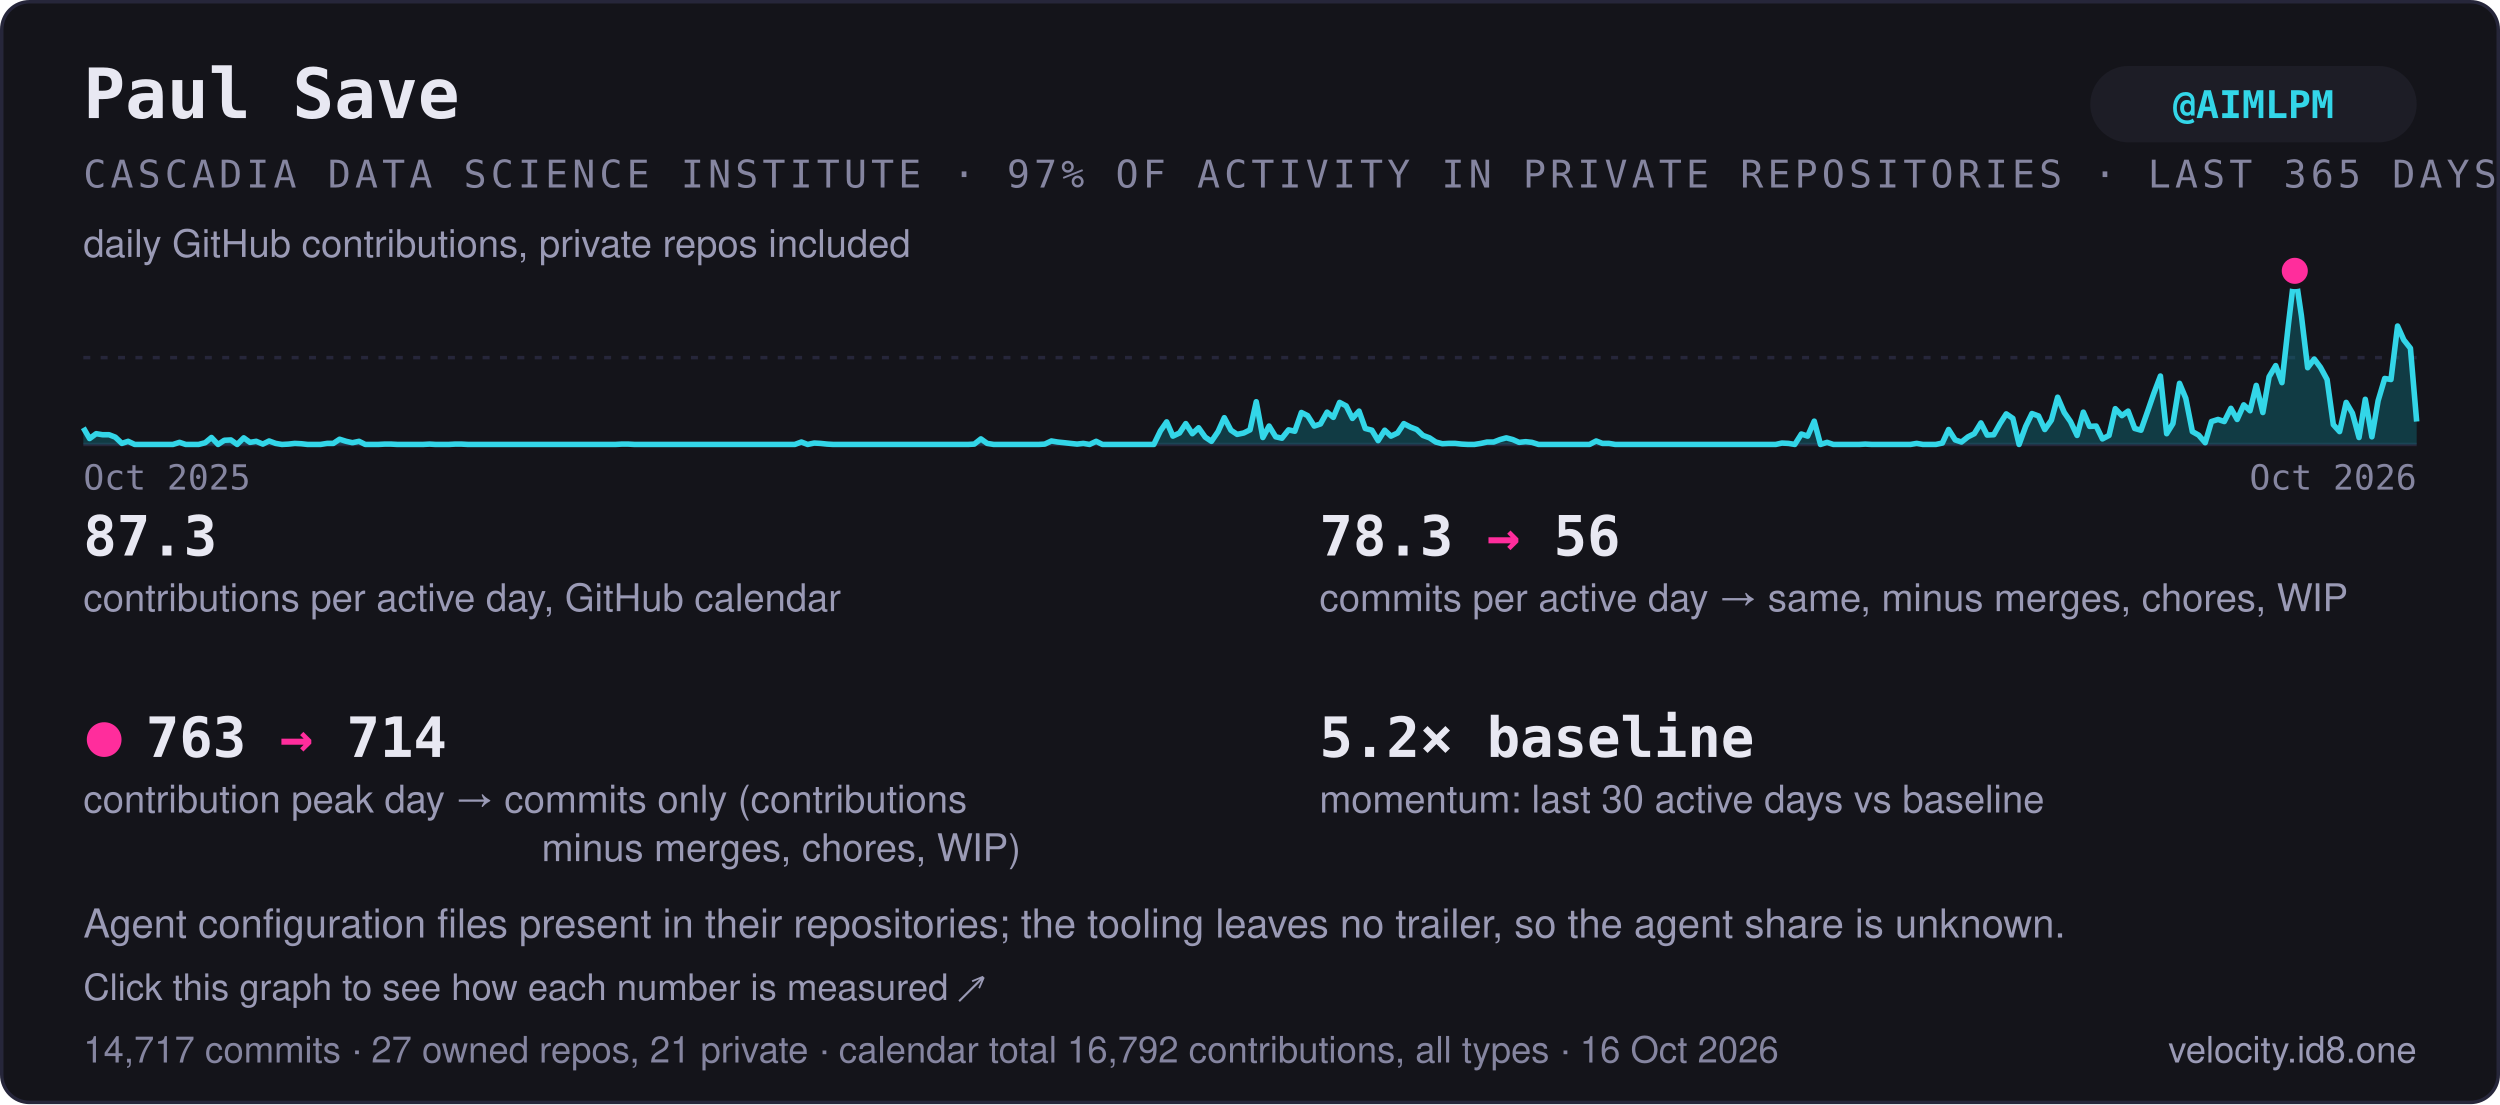
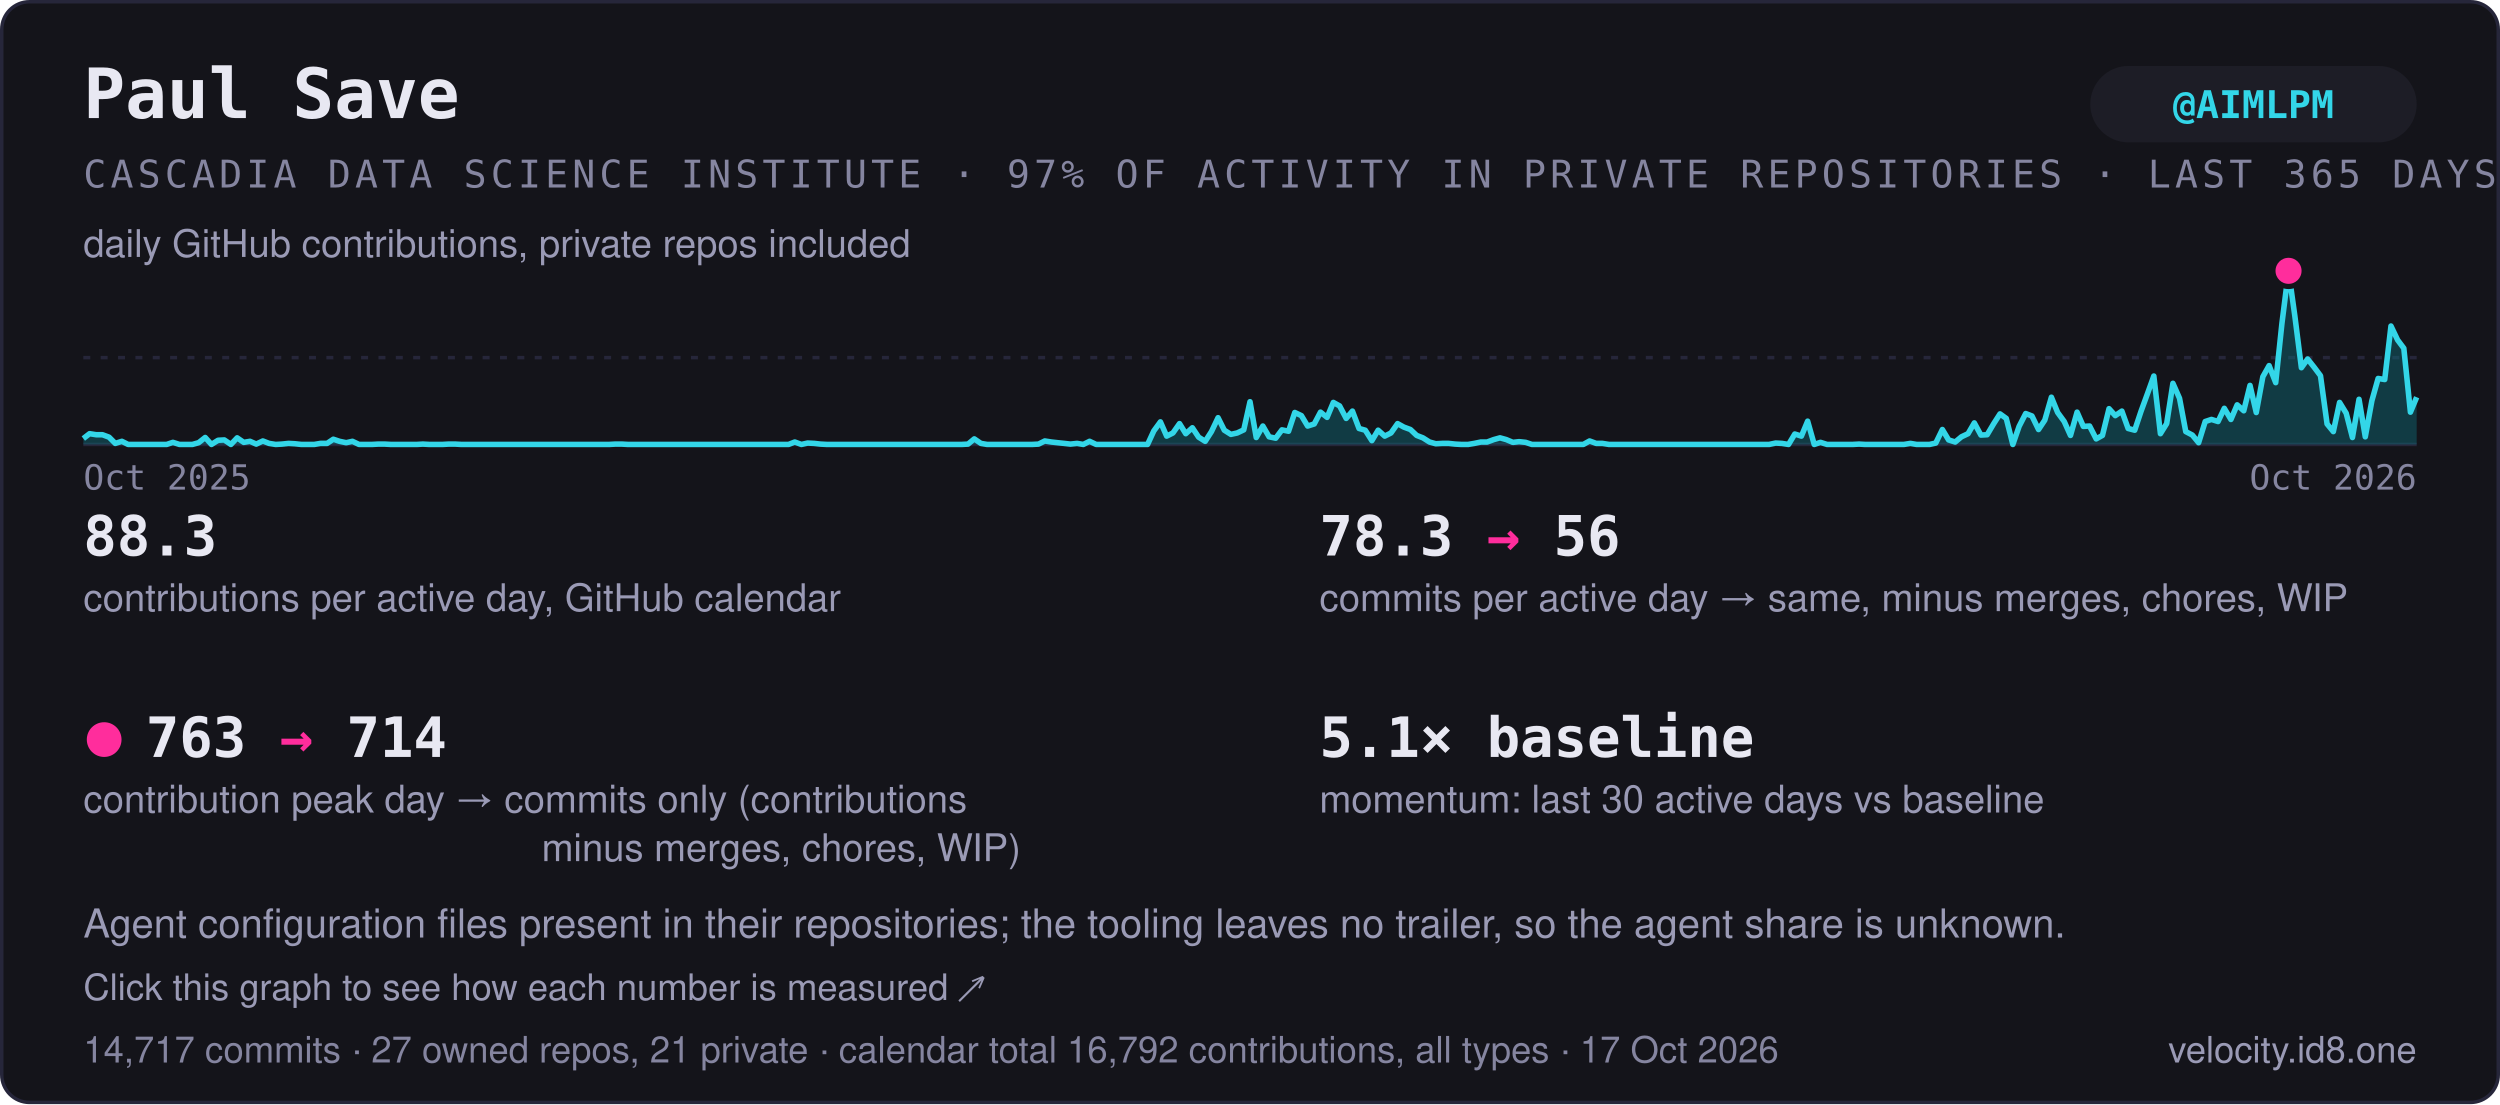
<svg xmlns="http://www.w3.org/2000/svg" width="720" height="318" viewBox="0 0 720 318" role="img" aria-label="Paul Save: Velocity Graph">
  <rect x="0.5" y="0.5" width="719" height="317" rx="8" fill="#14141A" stroke="#26263A" />
  <text x="24" y="34" font-family="Departure Mono, JetBrains Mono, ui-monospace, Menlo, monospace" font-size="20" font-weight="700" fill="#E8E8F2">Paul Save</text>
  <text x="24" y="54" font-family="Departure Mono, JetBrains Mono, ui-monospace, Menlo, monospace" font-size="11" letter-spacing="1.2" fill="#8585A0">CASCADIA DATA SCIENCE INSTITUTE · 97% OF ACTIVITY IN PRIVATE REPOSITORIES · LAST 365 DAYS</text>
  <rect x="602" y="19" width="94" height="22" rx="11" fill="#1D1D26" />
  <text x="649" y="34" text-anchor="middle" font-family="Departure Mono, JetBrains Mono, ui-monospace, Menlo, monospace" font-size="11" font-weight="600" fill="#33D6E8">@AIMLPM</text>
  <line x1="24" x2="696" y1="128" y2="128" stroke="#26263A" />
  <line x1="24" x2="696" y1="103.0" y2="103.0" stroke="#26263A" stroke-dasharray="2 3" />
-   <path d="M24.0,123.2 L25.8,126.3 L27.7,124.9 L29.5,125.2 L31.4,125.2 L33.2,125.9 L35.1,127.7 L36.9,127.1 L38.8,128.0 L40.6,128.0 L42.5,128.0 L44.3,128.0 L46.2,128.0 L48.0,128.0 L49.8,128.0 L51.7,127.4 L53.5,128.0 L55.4,128.0 L57.2,128.0 L59.1,127.5 L60.9,126.0 L62.8,128.0 L64.6,126.8 L66.5,126.7 L68.3,128.0 L70.2,126.1 L72.0,127.4 L73.8,127.1 L75.7,127.9 L77.5,127.0 L79.4,127.7 L81.2,128.0 L83.1,127.9 L84.9,127.7 L86.8,127.8 L88.6,128.0 L90.5,128.0 L92.3,128.0 L94.2,127.7 L96.0,127.7 L97.8,126.5 L99.7,127.1 L101.5,127.5 L103.4,127.1 L105.2,128.0 L107.1,128.0 L108.9,128.0 L110.8,127.9 L112.6,127.9 L114.5,128.0 L116.3,128.0 L118.2,128.0 L120.0,128.0 L121.8,128.0 L123.7,127.9 L125.5,128.0 L127.4,128.0 L129.2,128.0 L131.1,127.9 L132.9,127.9 L134.8,128.0 L136.6,128.0 L138.5,128.0 L140.3,128.0 L142.2,128.0 L144.0,128.0 L145.8,128.0 L147.7,128.0 L149.5,128.0 L151.4,128.0 L153.2,128.0 L155.1,128.0 L156.9,128.0 L158.8,128.0 L160.6,128.0 L162.5,128.0 L164.3,128.0 L166.2,128.0 L168.0,128.0 L169.8,128.0 L171.7,128.0 L173.5,128.0 L175.4,128.0 L177.2,128.0 L179.1,127.9 L180.9,127.9 L182.8,128.0 L184.6,128.0 L186.5,128.0 L188.3,128.0 L190.2,128.0 L192.0,128.0 L193.8,128.0 L195.7,128.0 L197.5,128.0 L199.4,128.0 L201.2,128.0 L203.1,128.0 L204.9,128.0 L206.8,128.0 L208.6,128.0 L210.5,128.0 L212.3,128.0 L214.2,128.0 L216.0,128.0 L217.8,128.0 L219.7,128.0 L221.5,128.0 L223.4,128.0 L225.2,128.0 L227.1,128.0 L228.9,128.0 L230.8,127.3 L232.6,128.0 L234.5,127.6 L236.3,127.7 L238.2,127.9 L240.0,128.0 L241.8,128.0 L243.7,128.0 L245.5,128.0 L247.4,128.0 L249.2,128.0 L251.1,128.0 L252.9,128.0 L254.8,128.0 L256.6,128.0 L258.5,128.0 L260.3,128.0 L262.2,128.0 L264.0,128.0 L265.8,128.0 L267.7,128.0 L269.5,128.0 L271.4,128.0 L273.2,128.0 L275.1,128.0 L276.9,128.0 L278.8,128.0 L280.6,127.9 L282.5,126.4 L284.3,127.7 L286.2,128.0 L288.0,128.0 L289.8,128.0 L291.7,128.0 L293.5,128.0 L295.4,128.0 L297.2,128.0 L299.1,128.0 L300.9,127.9 L302.8,127.0 L304.6,127.3 L306.5,127.5 L308.3,127.7 L310.2,127.9 L312.0,127.7 L313.8,128.0 L315.7,127.1 L317.5,128.0 L319.4,128.0 L321.2,128.0 L323.1,128.0 L324.9,128.0 L326.8,128.0 L328.6,128.0 L330.5,128.0 L332.3,128.0 L334.2,124.1 L336.0,121.5 L337.8,125.6 L339.7,124.7 L341.5,122.0 L343.4,124.9 L345.2,123.2 L347.1,125.9 L348.9,127.1 L350.8,124.3 L352.6,120.3 L354.5,123.9 L356.3,125.1 L358.2,124.7 L360.0,123.8 L361.8,115.7 L363.7,126.0 L365.5,122.7 L367.4,125.8 L369.2,126.2 L371.1,123.8 L372.9,124.2 L374.8,118.8 L376.6,119.7 L378.5,122.7 L380.3,122.1 L382.2,118.7 L384.0,120.2 L385.8,115.9 L387.7,116.9 L389.5,120.5 L391.4,118.4 L393.2,123.4 L395.1,123.9 L396.9,126.9 L398.8,123.9 L400.6,125.6 L402.5,124.7 L404.3,122.0 L406.2,123.0 L408.0,123.7 L409.8,125.4 L411.7,126.1 L413.5,127.3 L415.4,127.8 L417.2,127.7 L419.1,127.7 L420.9,127.9 L422.8,128.0 L424.6,128.0 L426.5,127.7 L428.3,127.3 L430.2,127.3 L432.0,126.6 L433.8,126.1 L435.7,126.6 L437.5,127.4 L439.4,127.2 L441.2,127.4 L443.1,128.0 L444.9,128.0 L446.8,128.0 L448.6,128.0 L450.5,128.0 L452.3,128.0 L454.2,128.0 L456.0,128.0 L457.8,128.0 L459.7,127.0 L461.5,127.7 L463.4,127.7 L465.2,128.0 L467.1,128.0 L468.9,128.0 L470.8,128.0 L472.6,128.0 L474.5,128.0 L476.3,128.0 L478.2,128.0 L480.0,128.0 L481.8,128.0 L483.7,128.0 L485.5,128.0 L487.4,128.0 L489.2,128.0 L491.1,128.0 L492.9,128.0 L494.8,128.0 L496.6,128.0 L498.5,128.0 L500.3,128.0 L502.2,128.0 L504.0,128.0 L505.8,128.0 L507.7,128.0 L509.5,128.0 L511.4,128.0 L513.2,127.6 L515.1,127.7 L516.9,128.0 L518.8,125.0 L520.6,125.6 L522.5,121.3 L524.3,128.0 L526.2,127.4 L528.0,128.0 L529.8,128.0 L531.7,128.0 L533.5,128.0 L535.4,128.0 L537.2,127.9 L539.1,128.0 L540.9,128.0 L542.8,128.0 L544.6,128.0 L546.5,128.0 L548.3,128.0 L550.2,128.0 L552.0,127.7 L553.8,128.0 L555.7,128.0 L557.5,128.0 L559.4,127.6 L561.2,123.7 L563.1,126.7 L564.9,127.3 L566.8,125.8 L568.6,124.9 L570.5,121.8 L572.3,125.3 L574.2,125.2 L576.0,122.0 L577.8,119.2 L579.7,120.5 L581.5,128.0 L583.4,122.8 L585.2,119.1 L587.1,119.8 L588.9,123.7 L590.8,121.0 L592.6,114.4 L594.5,118.8 L596.3,121.4 L598.2,125.4 L600.0,118.7 L601.8,122.8 L603.7,122.7 L605.5,126.4 L607.4,125.4 L609.2,117.7 L611.1,119.7 L612.9,118.4 L614.8,123.4 L616.6,123.9 L618.5,118.5 L620.3,113.3 L622.2,108.3 L624.0,124.9 L625.8,122.0 L627.7,110.4 L629.5,114.7 L631.4,124.3 L633.2,125.3 L635.1,127.5 L636.9,121.4 L638.8,120.8 L640.6,121.4 L642.5,117.6 L644.3,120.8 L646.2,116.6 L648.0,118.3 L649.8,111.0 L651.7,118.8 L653.5,108.5 L655.4,105.3 L657.2,110.2 L659.1,93.1 L660.9,78.0 L662.8,90.9 L664.6,105.9 L666.5,103.4 L668.3,105.8 L670.2,109.3 L672.0,122.3 L673.8,124.3 L675.7,115.9 L677.5,119.0 L679.4,126.0 L681.2,115.0 L683.1,125.8 L684.9,115.4 L686.8,109.0 L688.6,109.3 L690.5,93.9 L692.3,97.9 L694.2,100.3 L696.0,121.4 L696.0,128 L24,128 Z" fill="#0F6B78" fill-opacity="0.45" />
-   <path d="M24.0,123.2 L25.8,126.3 L27.7,124.9 L29.5,125.2 L31.4,125.2 L33.2,125.9 L35.1,127.7 L36.9,127.1 L38.8,128.0 L40.6,128.0 L42.5,128.0 L44.3,128.0 L46.2,128.0 L48.0,128.0 L49.8,128.0 L51.7,127.4 L53.5,128.0 L55.4,128.0 L57.2,128.0 L59.1,127.5 L60.9,126.0 L62.8,128.0 L64.6,126.8 L66.5,126.7 L68.3,128.0 L70.2,126.1 L72.0,127.4 L73.8,127.1 L75.7,127.9 L77.5,127.0 L79.4,127.7 L81.2,128.0 L83.1,127.9 L84.9,127.7 L86.8,127.8 L88.6,128.0 L90.5,128.0 L92.3,128.0 L94.2,127.7 L96.0,127.7 L97.8,126.5 L99.7,127.1 L101.5,127.5 L103.4,127.1 L105.2,128.0 L107.1,128.0 L108.9,128.0 L110.8,127.9 L112.6,127.9 L114.5,128.0 L116.3,128.0 L118.2,128.0 L120.0,128.0 L121.8,128.0 L123.7,127.9 L125.5,128.0 L127.4,128.0 L129.2,128.0 L131.1,127.9 L132.9,127.9 L134.8,128.0 L136.6,128.0 L138.5,128.0 L140.3,128.0 L142.2,128.0 L144.0,128.0 L145.8,128.0 L147.7,128.0 L149.5,128.0 L151.4,128.0 L153.2,128.0 L155.1,128.0 L156.9,128.0 L158.8,128.0 L160.6,128.0 L162.5,128.0 L164.3,128.0 L166.2,128.0 L168.0,128.0 L169.8,128.0 L171.7,128.0 L173.5,128.0 L175.4,128.0 L177.2,128.0 L179.1,127.9 L180.9,127.9 L182.8,128.0 L184.6,128.0 L186.5,128.0 L188.3,128.0 L190.2,128.0 L192.0,128.0 L193.8,128.0 L195.7,128.0 L197.5,128.0 L199.4,128.0 L201.2,128.0 L203.1,128.0 L204.9,128.0 L206.8,128.0 L208.6,128.0 L210.5,128.0 L212.3,128.0 L214.2,128.0 L216.0,128.0 L217.8,128.0 L219.7,128.0 L221.5,128.0 L223.4,128.0 L225.2,128.0 L227.1,128.0 L228.9,128.0 L230.8,127.3 L232.6,128.0 L234.5,127.6 L236.3,127.7 L238.2,127.9 L240.0,128.0 L241.8,128.0 L243.7,128.0 L245.5,128.0 L247.4,128.0 L249.2,128.0 L251.1,128.0 L252.9,128.0 L254.8,128.0 L256.6,128.0 L258.5,128.0 L260.3,128.0 L262.2,128.0 L264.0,128.0 L265.8,128.0 L267.7,128.0 L269.5,128.0 L271.4,128.0 L273.2,128.0 L275.1,128.0 L276.9,128.0 L278.8,128.0 L280.6,127.9 L282.5,126.4 L284.3,127.7 L286.2,128.0 L288.0,128.0 L289.8,128.0 L291.7,128.0 L293.5,128.0 L295.4,128.0 L297.2,128.0 L299.1,128.0 L300.9,127.9 L302.8,127.0 L304.6,127.3 L306.5,127.5 L308.3,127.7 L310.2,127.9 L312.0,127.7 L313.8,128.0 L315.7,127.1 L317.5,128.0 L319.4,128.0 L321.2,128.0 L323.1,128.0 L324.9,128.0 L326.8,128.0 L328.6,128.0 L330.5,128.0 L332.3,128.0 L334.2,124.1 L336.0,121.5 L337.8,125.6 L339.7,124.7 L341.5,122.0 L343.4,124.9 L345.2,123.2 L347.1,125.9 L348.9,127.1 L350.8,124.3 L352.6,120.3 L354.5,123.9 L356.3,125.1 L358.2,124.7 L360.0,123.8 L361.8,115.7 L363.7,126.0 L365.5,122.7 L367.4,125.8 L369.2,126.2 L371.1,123.8 L372.9,124.2 L374.8,118.8 L376.6,119.7 L378.5,122.7 L380.3,122.1 L382.2,118.7 L384.0,120.2 L385.8,115.9 L387.7,116.9 L389.5,120.5 L391.4,118.4 L393.2,123.4 L395.1,123.9 L396.9,126.9 L398.8,123.9 L400.6,125.6 L402.5,124.7 L404.3,122.0 L406.2,123.0 L408.0,123.7 L409.8,125.4 L411.7,126.1 L413.5,127.3 L415.4,127.8 L417.2,127.7 L419.1,127.7 L420.9,127.9 L422.8,128.0 L424.6,128.0 L426.5,127.7 L428.3,127.3 L430.2,127.3 L432.0,126.6 L433.8,126.1 L435.7,126.6 L437.5,127.4 L439.4,127.2 L441.2,127.4 L443.1,128.0 L444.9,128.0 L446.8,128.0 L448.6,128.0 L450.5,128.0 L452.3,128.0 L454.2,128.0 L456.0,128.0 L457.8,128.0 L459.7,127.0 L461.5,127.7 L463.4,127.7 L465.2,128.0 L467.1,128.0 L468.9,128.0 L470.8,128.0 L472.6,128.0 L474.5,128.0 L476.3,128.0 L478.2,128.0 L480.0,128.0 L481.8,128.0 L483.7,128.0 L485.5,128.0 L487.4,128.0 L489.2,128.0 L491.1,128.0 L492.9,128.0 L494.8,128.0 L496.6,128.0 L498.5,128.0 L500.3,128.0 L502.2,128.0 L504.0,128.0 L505.8,128.0 L507.7,128.0 L509.5,128.0 L511.4,128.0 L513.2,127.6 L515.1,127.7 L516.9,128.0 L518.8,125.0 L520.6,125.6 L522.5,121.3 L524.3,128.0 L526.2,127.4 L528.0,128.0 L529.8,128.0 L531.7,128.0 L533.5,128.0 L535.4,128.0 L537.2,127.9 L539.1,128.0 L540.9,128.0 L542.8,128.0 L544.6,128.0 L546.5,128.0 L548.3,128.0 L550.2,128.0 L552.0,127.7 L553.8,128.0 L555.7,128.0 L557.5,128.0 L559.4,127.6 L561.2,123.7 L563.1,126.7 L564.9,127.3 L566.8,125.8 L568.6,124.9 L570.5,121.8 L572.3,125.3 L574.2,125.2 L576.0,122.0 L577.8,119.2 L579.7,120.5 L581.5,128.0 L583.4,122.8 L585.2,119.1 L587.1,119.8 L588.9,123.7 L590.8,121.0 L592.6,114.4 L594.5,118.8 L596.3,121.4 L598.2,125.4 L600.0,118.7 L601.8,122.8 L603.7,122.7 L605.5,126.4 L607.4,125.4 L609.2,117.7 L611.1,119.7 L612.9,118.4 L614.8,123.4 L616.6,123.9 L618.5,118.5 L620.3,113.3 L622.2,108.3 L624.0,124.9 L625.8,122.0 L627.7,110.4 L629.5,114.7 L631.4,124.3 L633.2,125.3 L635.1,127.5 L636.9,121.4 L638.8,120.8 L640.6,121.4 L642.5,117.6 L644.3,120.8 L646.2,116.6 L648.0,118.3 L649.8,111.0 L651.7,118.8 L653.5,108.5 L655.4,105.3 L657.2,110.2 L659.1,93.1 L660.9,78.0 L662.8,90.9 L664.6,105.9 L666.5,103.4 L668.3,105.8 L670.2,109.3 L672.0,122.3 L673.8,124.3 L675.7,115.9 L677.5,119.0 L679.4,126.0 L681.2,115.0 L683.1,125.8 L684.9,115.4 L686.8,109.0 L688.6,109.3 L690.5,93.9 L692.3,97.9 L694.2,100.3 L696.0,121.4" fill="none" stroke="#33D6E8" stroke-width="1.6" stroke-linejoin="round" />
-   <circle cx="660.9" cy="78.0" r="4.5" fill="#FF2D9C" stroke="#14141A" stroke-width="1.5" />
+   <path d="M24.0,126.3 L25.8,124.9 L27.7,125.2 L29.5,125.2 L31.4,125.9 L33.2,127.7 L35.1,127.1 L36.9,128.0 L38.8,128.0 L40.6,128.0 L42.5,128.0 L44.3,128.0 L46.2,128.0 L48.0,128.0 L49.8,127.4 L51.7,128.0 L53.5,128.0 L55.4,128.0 L57.2,127.5 L59.1,126.0 L60.9,128.0 L62.8,126.8 L64.6,126.7 L66.5,128.0 L68.3,126.1 L70.2,127.4 L72.0,127.1 L73.8,127.9 L75.7,127.0 L77.5,127.7 L79.4,128.0 L81.2,127.9 L83.1,127.7 L84.9,127.8 L86.8,128.0 L88.6,128.0 L90.5,128.0 L92.3,127.7 L94.2,127.7 L96.0,126.5 L97.8,127.1 L99.7,127.5 L101.5,127.1 L103.4,128.0 L105.2,128.0 L107.1,128.0 L108.9,127.9 L110.8,127.9 L112.6,128.0 L114.5,128.0 L116.3,128.0 L118.2,128.0 L120.0,128.0 L121.8,127.9 L123.7,128.0 L125.5,128.0 L127.4,128.0 L129.2,127.9 L131.1,127.9 L132.9,128.0 L134.8,128.0 L136.6,128.0 L138.5,128.0 L140.3,128.0 L142.2,128.0 L144.0,128.0 L145.8,128.0 L147.7,128.0 L149.5,128.0 L151.4,128.0 L153.2,128.0 L155.1,128.0 L156.9,128.0 L158.8,128.0 L160.6,128.0 L162.5,128.0 L164.3,128.0 L166.2,128.0 L168.0,128.0 L169.8,128.0 L171.7,128.0 L173.5,128.0 L175.4,128.0 L177.2,127.9 L179.1,127.9 L180.9,128.0 L182.8,128.0 L184.6,128.0 L186.5,128.0 L188.3,128.0 L190.2,128.0 L192.0,128.0 L193.8,128.0 L195.7,128.0 L197.5,128.0 L199.4,128.0 L201.2,128.0 L203.1,128.0 L204.9,128.0 L206.8,128.0 L208.6,128.0 L210.5,128.0 L212.3,128.0 L214.2,128.0 L216.0,128.0 L217.8,128.0 L219.7,128.0 L221.5,128.0 L223.4,128.0 L225.2,128.0 L227.1,128.0 L228.9,127.3 L230.8,128.0 L232.6,127.6 L234.5,127.7 L236.3,127.9 L238.2,128.0 L240.0,128.0 L241.8,128.0 L243.7,128.0 L245.5,128.0 L247.4,128.0 L249.2,128.0 L251.1,128.0 L252.9,128.0 L254.8,128.0 L256.6,128.0 L258.5,128.0 L260.3,128.0 L262.2,128.0 L264.0,128.0 L265.8,128.0 L267.7,128.0 L269.5,128.0 L271.4,128.0 L273.2,128.0 L275.1,128.0 L276.9,128.0 L278.8,127.9 L280.6,126.4 L282.5,127.7 L284.3,128.0 L286.2,128.0 L288.0,128.0 L289.8,128.0 L291.7,128.0 L293.5,128.0 L295.4,128.0 L297.2,128.0 L299.1,127.9 L300.9,127.0 L302.8,127.3 L304.6,127.5 L306.5,127.7 L308.3,127.9 L310.2,127.7 L312.0,128.0 L313.8,127.1 L315.7,128.0 L317.5,128.0 L319.4,128.0 L321.2,128.0 L323.1,128.0 L324.9,128.0 L326.8,128.0 L328.6,128.0 L330.5,128.0 L332.3,124.1 L334.2,121.5 L336.0,125.6 L337.8,124.7 L339.7,122.0 L341.5,124.9 L343.4,123.2 L345.2,125.9 L347.1,127.1 L348.9,124.3 L350.8,120.3 L352.6,123.9 L354.5,125.1 L356.3,124.7 L358.2,123.8 L360.0,115.7 L361.8,126.0 L363.7,122.7 L365.5,125.8 L367.4,126.2 L369.2,123.8 L371.1,124.2 L372.9,118.8 L374.8,119.7 L376.6,122.7 L378.5,122.1 L380.3,118.7 L382.2,120.2 L384.0,115.9 L385.8,116.9 L387.7,120.5 L389.5,118.4 L391.4,123.4 L393.2,123.9 L395.1,126.9 L396.9,123.9 L398.8,125.6 L400.6,124.7 L402.5,122.0 L404.3,123.0 L406.2,123.7 L408.0,125.4 L409.8,126.1 L411.7,127.3 L413.5,127.8 L415.4,127.7 L417.2,127.7 L419.1,127.9 L420.9,128.0 L422.8,128.0 L424.6,127.7 L426.5,127.3 L428.3,127.3 L430.2,126.6 L432.0,126.1 L433.8,126.6 L435.7,127.4 L437.5,127.2 L439.4,127.4 L441.2,128.0 L443.1,128.0 L444.9,128.0 L446.8,128.0 L448.6,128.0 L450.5,128.0 L452.3,128.0 L454.2,128.0 L456.0,128.0 L457.8,127.0 L459.7,127.7 L461.5,127.7 L463.4,128.0 L465.2,128.0 L467.1,128.0 L468.9,128.0 L470.8,128.0 L472.6,128.0 L474.5,128.0 L476.3,128.0 L478.2,128.0 L480.0,128.0 L481.8,128.0 L483.7,128.0 L485.5,128.0 L487.4,128.0 L489.2,128.0 L491.1,128.0 L492.9,128.0 L494.8,128.0 L496.6,128.0 L498.5,128.0 L500.3,128.0 L502.2,128.0 L504.0,128.0 L505.8,128.0 L507.7,128.0 L509.5,128.0 L511.4,127.6 L513.2,127.7 L515.1,128.0 L516.9,125.0 L518.8,125.6 L520.6,121.3 L522.5,128.0 L524.3,127.4 L526.2,128.0 L528.0,128.0 L529.8,128.0 L531.7,128.0 L533.5,128.0 L535.4,127.9 L537.2,128.0 L539.1,128.0 L540.9,128.0 L542.8,128.0 L544.6,128.0 L546.5,128.0 L548.3,128.0 L550.2,127.7 L552.0,128.0 L553.8,128.0 L555.7,128.0 L557.5,127.6 L559.4,123.7 L561.2,126.7 L563.1,127.3 L564.9,125.8 L566.8,124.9 L568.6,121.8 L570.5,125.3 L572.3,125.2 L574.2,122.0 L576.0,119.2 L577.8,120.5 L579.7,128.0 L581.5,122.8 L583.4,119.1 L585.2,119.8 L587.1,123.7 L588.9,121.0 L590.8,114.4 L592.6,118.8 L594.5,121.4 L596.3,125.4 L598.2,118.7 L600.0,122.8 L601.8,122.7 L603.7,126.4 L605.5,125.4 L607.4,117.7 L609.2,119.7 L611.1,118.4 L612.9,123.4 L614.8,123.9 L616.6,118.5 L618.5,113.3 L620.3,108.3 L622.2,124.9 L624.0,122.0 L625.8,110.4 L627.7,114.7 L629.5,124.3 L631.4,125.3 L633.2,127.5 L635.1,121.4 L636.9,120.8 L638.8,121.4 L640.6,117.6 L642.5,120.8 L644.3,116.6 L646.2,118.3 L648.0,111.0 L649.8,118.8 L651.7,108.5 L653.5,105.3 L655.4,110.2 L657.2,93.1 L659.1,78.0 L660.9,90.9 L662.8,105.9 L664.6,103.4 L666.5,105.8 L668.3,108.2 L670.2,122.1 L672.0,124.3 L673.8,115.9 L675.7,119.0 L677.5,126.0 L679.4,115.0 L681.2,125.8 L683.1,115.4 L684.9,109.0 L686.8,109.3 L688.6,93.9 L690.5,97.9 L692.3,100.3 L694.2,118.7 L696.0,114.4 L696.0,128 L24,128 Z" fill="#0F6B78" fill-opacity="0.45" />
+   <path d="M24.0,126.3 L25.8,124.9 L27.7,125.2 L29.5,125.2 L31.4,125.9 L33.2,127.7 L35.1,127.1 L36.9,128.0 L38.8,128.0 L40.6,128.0 L42.5,128.0 L44.3,128.0 L46.2,128.0 L48.0,128.0 L49.8,127.4 L51.7,128.0 L53.5,128.0 L55.4,128.0 L57.2,127.5 L59.1,126.0 L60.9,128.0 L62.8,126.8 L64.6,126.7 L66.5,128.0 L68.3,126.1 L70.2,127.4 L72.0,127.1 L73.8,127.9 L75.7,127.0 L77.5,127.7 L79.4,128.0 L81.2,127.9 L83.1,127.7 L84.9,127.8 L86.8,128.0 L88.6,128.0 L90.5,128.0 L92.3,127.7 L94.2,127.7 L96.0,126.5 L97.8,127.1 L99.7,127.5 L101.5,127.1 L103.4,128.0 L105.2,128.0 L107.1,128.0 L108.9,127.9 L110.8,127.9 L112.6,128.0 L114.5,128.0 L116.3,128.0 L118.2,128.0 L120.0,128.0 L121.8,127.9 L123.7,128.0 L125.5,128.0 L127.4,128.0 L129.2,127.9 L131.1,127.9 L132.9,128.0 L134.8,128.0 L136.6,128.0 L138.5,128.0 L140.3,128.0 L142.2,128.0 L144.0,128.0 L145.8,128.0 L147.7,128.0 L149.5,128.0 L151.4,128.0 L153.2,128.0 L155.1,128.0 L156.9,128.0 L158.8,128.0 L160.6,128.0 L162.5,128.0 L164.3,128.0 L166.2,128.0 L168.0,128.0 L169.8,128.0 L171.7,128.0 L173.5,128.0 L175.4,128.0 L177.2,127.9 L179.1,127.9 L180.9,128.0 L182.8,128.0 L184.6,128.0 L186.5,128.0 L188.3,128.0 L190.2,128.0 L192.0,128.0 L193.8,128.0 L195.7,128.0 L197.5,128.0 L199.4,128.0 L201.2,128.0 L203.1,128.0 L204.9,128.0 L206.8,128.0 L208.6,128.0 L210.5,128.0 L212.3,128.0 L214.2,128.0 L216.0,128.0 L217.8,128.0 L219.7,128.0 L221.5,128.0 L223.4,128.0 L225.2,128.0 L227.1,128.0 L228.9,127.3 L230.8,128.0 L232.6,127.6 L234.5,127.7 L236.3,127.9 L238.2,128.0 L240.0,128.0 L241.8,128.0 L243.7,128.0 L245.5,128.0 L247.4,128.0 L249.2,128.0 L251.1,128.0 L252.9,128.0 L254.8,128.0 L256.6,128.0 L258.5,128.0 L260.3,128.0 L262.2,128.0 L264.0,128.0 L265.8,128.0 L267.7,128.0 L269.5,128.0 L271.4,128.0 L273.2,128.0 L275.1,128.0 L276.9,128.0 L278.8,127.9 L280.6,126.4 L282.5,127.7 L284.3,128.0 L286.2,128.0 L288.0,128.0 L289.8,128.0 L291.7,128.0 L293.5,128.0 L295.4,128.0 L297.2,128.0 L299.1,127.9 L300.9,127.0 L302.8,127.3 L304.6,127.5 L306.5,127.7 L308.3,127.9 L310.2,127.7 L312.0,128.0 L313.8,127.1 L315.7,128.0 L317.5,128.0 L319.4,128.0 L321.2,128.0 L323.1,128.0 L324.9,128.0 L326.8,128.0 L328.6,128.0 L330.5,128.0 L332.3,124.1 L334.2,121.5 L336.0,125.6 L337.8,124.7 L339.7,122.0 L341.5,124.9 L343.4,123.2 L345.2,125.9 L347.1,127.1 L348.9,124.3 L350.8,120.3 L352.6,123.9 L354.5,125.1 L356.3,124.7 L358.2,123.8 L360.0,115.7 L361.8,126.0 L363.7,122.7 L365.5,125.8 L367.4,126.2 L369.2,123.8 L371.1,124.2 L372.9,118.8 L374.8,119.7 L376.6,122.7 L378.5,122.1 L380.3,118.7 L382.2,120.2 L384.0,115.9 L385.8,116.9 L387.7,120.5 L389.5,118.4 L391.4,123.4 L393.2,123.9 L395.1,126.9 L396.9,123.9 L398.8,125.6 L400.6,124.7 L402.5,122.0 L404.3,123.0 L406.2,123.7 L408.0,125.4 L409.8,126.1 L411.7,127.3 L413.5,127.8 L415.4,127.7 L417.2,127.7 L419.1,127.9 L420.9,128.0 L422.8,128.0 L424.6,127.7 L426.5,127.3 L428.3,127.3 L430.2,126.6 L432.0,126.1 L433.8,126.6 L435.7,127.4 L437.5,127.2 L439.4,127.4 L441.2,128.0 L443.1,128.0 L444.9,128.0 L446.8,128.0 L448.6,128.0 L450.5,128.0 L452.3,128.0 L454.2,128.0 L456.0,128.0 L457.8,127.0 L459.7,127.7 L461.5,127.7 L463.4,128.0 L465.2,128.0 L467.1,128.0 L468.9,128.0 L470.8,128.0 L472.6,128.0 L474.5,128.0 L476.3,128.0 L478.2,128.0 L480.0,128.0 L481.8,128.0 L483.7,128.0 L485.5,128.0 L487.4,128.0 L489.2,128.0 L491.1,128.0 L492.9,128.0 L494.8,128.0 L496.6,128.0 L498.5,128.0 L500.3,128.0 L502.2,128.0 L504.0,128.0 L505.8,128.0 L507.7,128.0 L509.5,128.0 L511.4,127.6 L513.2,127.7 L515.1,128.0 L516.9,125.0 L518.8,125.6 L520.6,121.3 L522.5,128.0 L524.3,127.4 L526.2,128.0 L528.0,128.0 L529.8,128.0 L531.7,128.0 L533.5,128.0 L535.4,127.9 L537.2,128.0 L539.1,128.0 L540.9,128.0 L542.8,128.0 L544.6,128.0 L546.5,128.0 L548.3,128.0 L550.2,127.7 L552.0,128.0 L553.8,128.0 L555.7,128.0 L557.5,127.6 L559.4,123.7 L561.2,126.7 L563.1,127.3 L564.9,125.8 L566.8,124.9 L568.6,121.8 L570.5,125.3 L572.3,125.2 L574.2,122.0 L576.0,119.2 L577.8,120.5 L579.7,128.0 L581.5,122.8 L583.4,119.1 L585.2,119.8 L587.1,123.7 L588.9,121.0 L590.8,114.4 L592.6,118.8 L594.5,121.4 L596.3,125.4 L598.2,118.7 L600.0,122.8 L601.8,122.7 L603.7,126.4 L605.5,125.4 L607.4,117.7 L609.2,119.7 L611.1,118.4 L612.9,123.4 L614.8,123.9 L616.6,118.5 L618.5,113.3 L620.3,108.3 L622.2,124.9 L624.0,122.0 L625.8,110.4 L627.7,114.7 L629.5,124.3 L631.4,125.3 L633.2,127.5 L635.1,121.4 L636.9,120.8 L638.8,121.4 L640.6,117.6 L642.5,120.8 L644.3,116.6 L646.2,118.3 L648.0,111.0 L649.8,118.8 L651.7,108.5 L653.5,105.3 L655.4,110.2 L657.2,93.1 L659.1,78.0 L660.9,90.9 L662.8,105.9 L664.6,103.4 L666.5,105.8 L668.3,108.2 L670.2,122.1 L672.0,124.3 L673.8,115.9 L675.7,119.0 L677.5,126.0 L679.4,115.0 L681.2,125.8 L683.1,115.4 L684.9,109.0 L686.8,109.3 L688.6,93.9 L690.5,97.9 L692.3,100.3 L694.2,118.7 L696.0,114.4" fill="none" stroke="#33D6E8" stroke-width="1.6" stroke-linejoin="round" />
+   <circle cx="659.1" cy="78.0" r="4.5" fill="#FF2D9C" stroke="#14141A" stroke-width="1.5" />
  <text x="24" y="141" font-family="Departure Mono, JetBrains Mono, ui-monospace, Menlo, monospace" font-size="10" fill="#8585A0">Oct 2025</text>
  <text x="696" y="141" text-anchor="end" font-family="Departure Mono, JetBrains Mono, ui-monospace, Menlo, monospace" font-size="10" fill="#8585A0">Oct 2026</text>
  <text x="24" y="74" font-family="-apple-system, BlinkMacSystemFont, 'Segoe UI', Helvetica, Arial, sans-serif" font-size="11" fill="#9A9AB5">daily GitHub contributions, private repos included</text>
-   <text x="24" y="160" font-family="Departure Mono, JetBrains Mono, ui-monospace, Menlo, monospace" font-size="16" font-weight="600" fill="#E8E8F2">87.3</text>
+   <text x="24" y="160" font-family="Departure Mono, JetBrains Mono, ui-monospace, Menlo, monospace" font-size="16" font-weight="600" fill="#E8E8F2">88.3</text>
  <text x="24" y="176" font-family="-apple-system, BlinkMacSystemFont, 'Segoe UI', Helvetica, Arial, sans-serif" font-size="11" fill="#9A9AB5">contributions per active day, GitHub calendar</text>
  <text x="380" y="160" font-family="Departure Mono, JetBrains Mono, ui-monospace, Menlo, monospace" font-size="16" font-weight="600" fill="#E8E8F2">78.3 <tspan fill="#FF2D9C">→</tspan> 56</text>
  <text x="380" y="176" font-family="-apple-system, BlinkMacSystemFont, 'Segoe UI', Helvetica, Arial, sans-serif" font-size="11" fill="#9A9AB5">commits per active day → same, minus merges, chores, WIP</text>
  <circle cx="30" cy="213" r="5" fill="#FF2D9C" />
  <text x="42" y="218" font-family="Departure Mono, JetBrains Mono, ui-monospace, Menlo, monospace" font-size="16" font-weight="600" fill="#E8E8F2">763 <tspan fill="#FF2D9C">→</tspan> 714</text>
  <text x="24" y="234" font-family="-apple-system, BlinkMacSystemFont, 'Segoe UI', Helvetica, Arial, sans-serif" font-size="11" fill="#9A9AB5">contribution peak day → commits only (contributions</text>
  <text x="156" y="248" font-family="-apple-system, BlinkMacSystemFont, 'Segoe UI', Helvetica, Arial, sans-serif" font-size="11" fill="#9A9AB5">minus merges, chores, WIP)</text>
-   <text x="380" y="218" font-family="Departure Mono, JetBrains Mono, ui-monospace, Menlo, monospace" font-size="16" font-weight="600" fill="#E8E8F2">5.2× baseline</text>
+   <text x="380" y="218" font-family="Departure Mono, JetBrains Mono, ui-monospace, Menlo, monospace" font-size="16" font-weight="600" fill="#E8E8F2">5.1× baseline</text>
  <text x="380" y="234" font-family="-apple-system, BlinkMacSystemFont, 'Segoe UI', Helvetica, Arial, sans-serif" font-size="11" fill="#9A9AB5">momentum: last 30 active days vs baseline</text>
  <text x="24" y="270" font-family="-apple-system, BlinkMacSystemFont, 'Segoe UI', Helvetica, Arial, sans-serif" font-size="11.5" fill="#9A9AB5">Agent configuration files present in their repositories; the tooling leaves no trailer, so the agent share is unknown.</text>
  <text x="24" y="288" font-family="-apple-system, BlinkMacSystemFont, 'Segoe UI', Helvetica, Arial, sans-serif" font-size="10.5" fill="#9A9AB5">Click this graph to see how each number is measured ↗</text>
-   <text x="24" y="306" font-family="-apple-system, BlinkMacSystemFont, 'Segoe UI', Helvetica, Arial, sans-serif" font-size="10.5" fill="#8585A0">14,717 commits · 27 owned repos, 21 private · calendar total 16,792 contributions, all types · 16 Oct 2026</text>
+   <text x="24" y="306" font-family="-apple-system, BlinkMacSystemFont, 'Segoe UI', Helvetica, Arial, sans-serif" font-size="10.5" fill="#8585A0">14,717 commits · 27 owned repos, 21 private · calendar total 16,792 contributions, all types · 17 Oct 2026</text>
  <text x="696" y="306" text-anchor="end" font-family="-apple-system, BlinkMacSystemFont, 'Segoe UI', Helvetica, Arial, sans-serif" font-size="10.5" fill="#9A9AB5">velocity.id8.one</text>
</svg>
